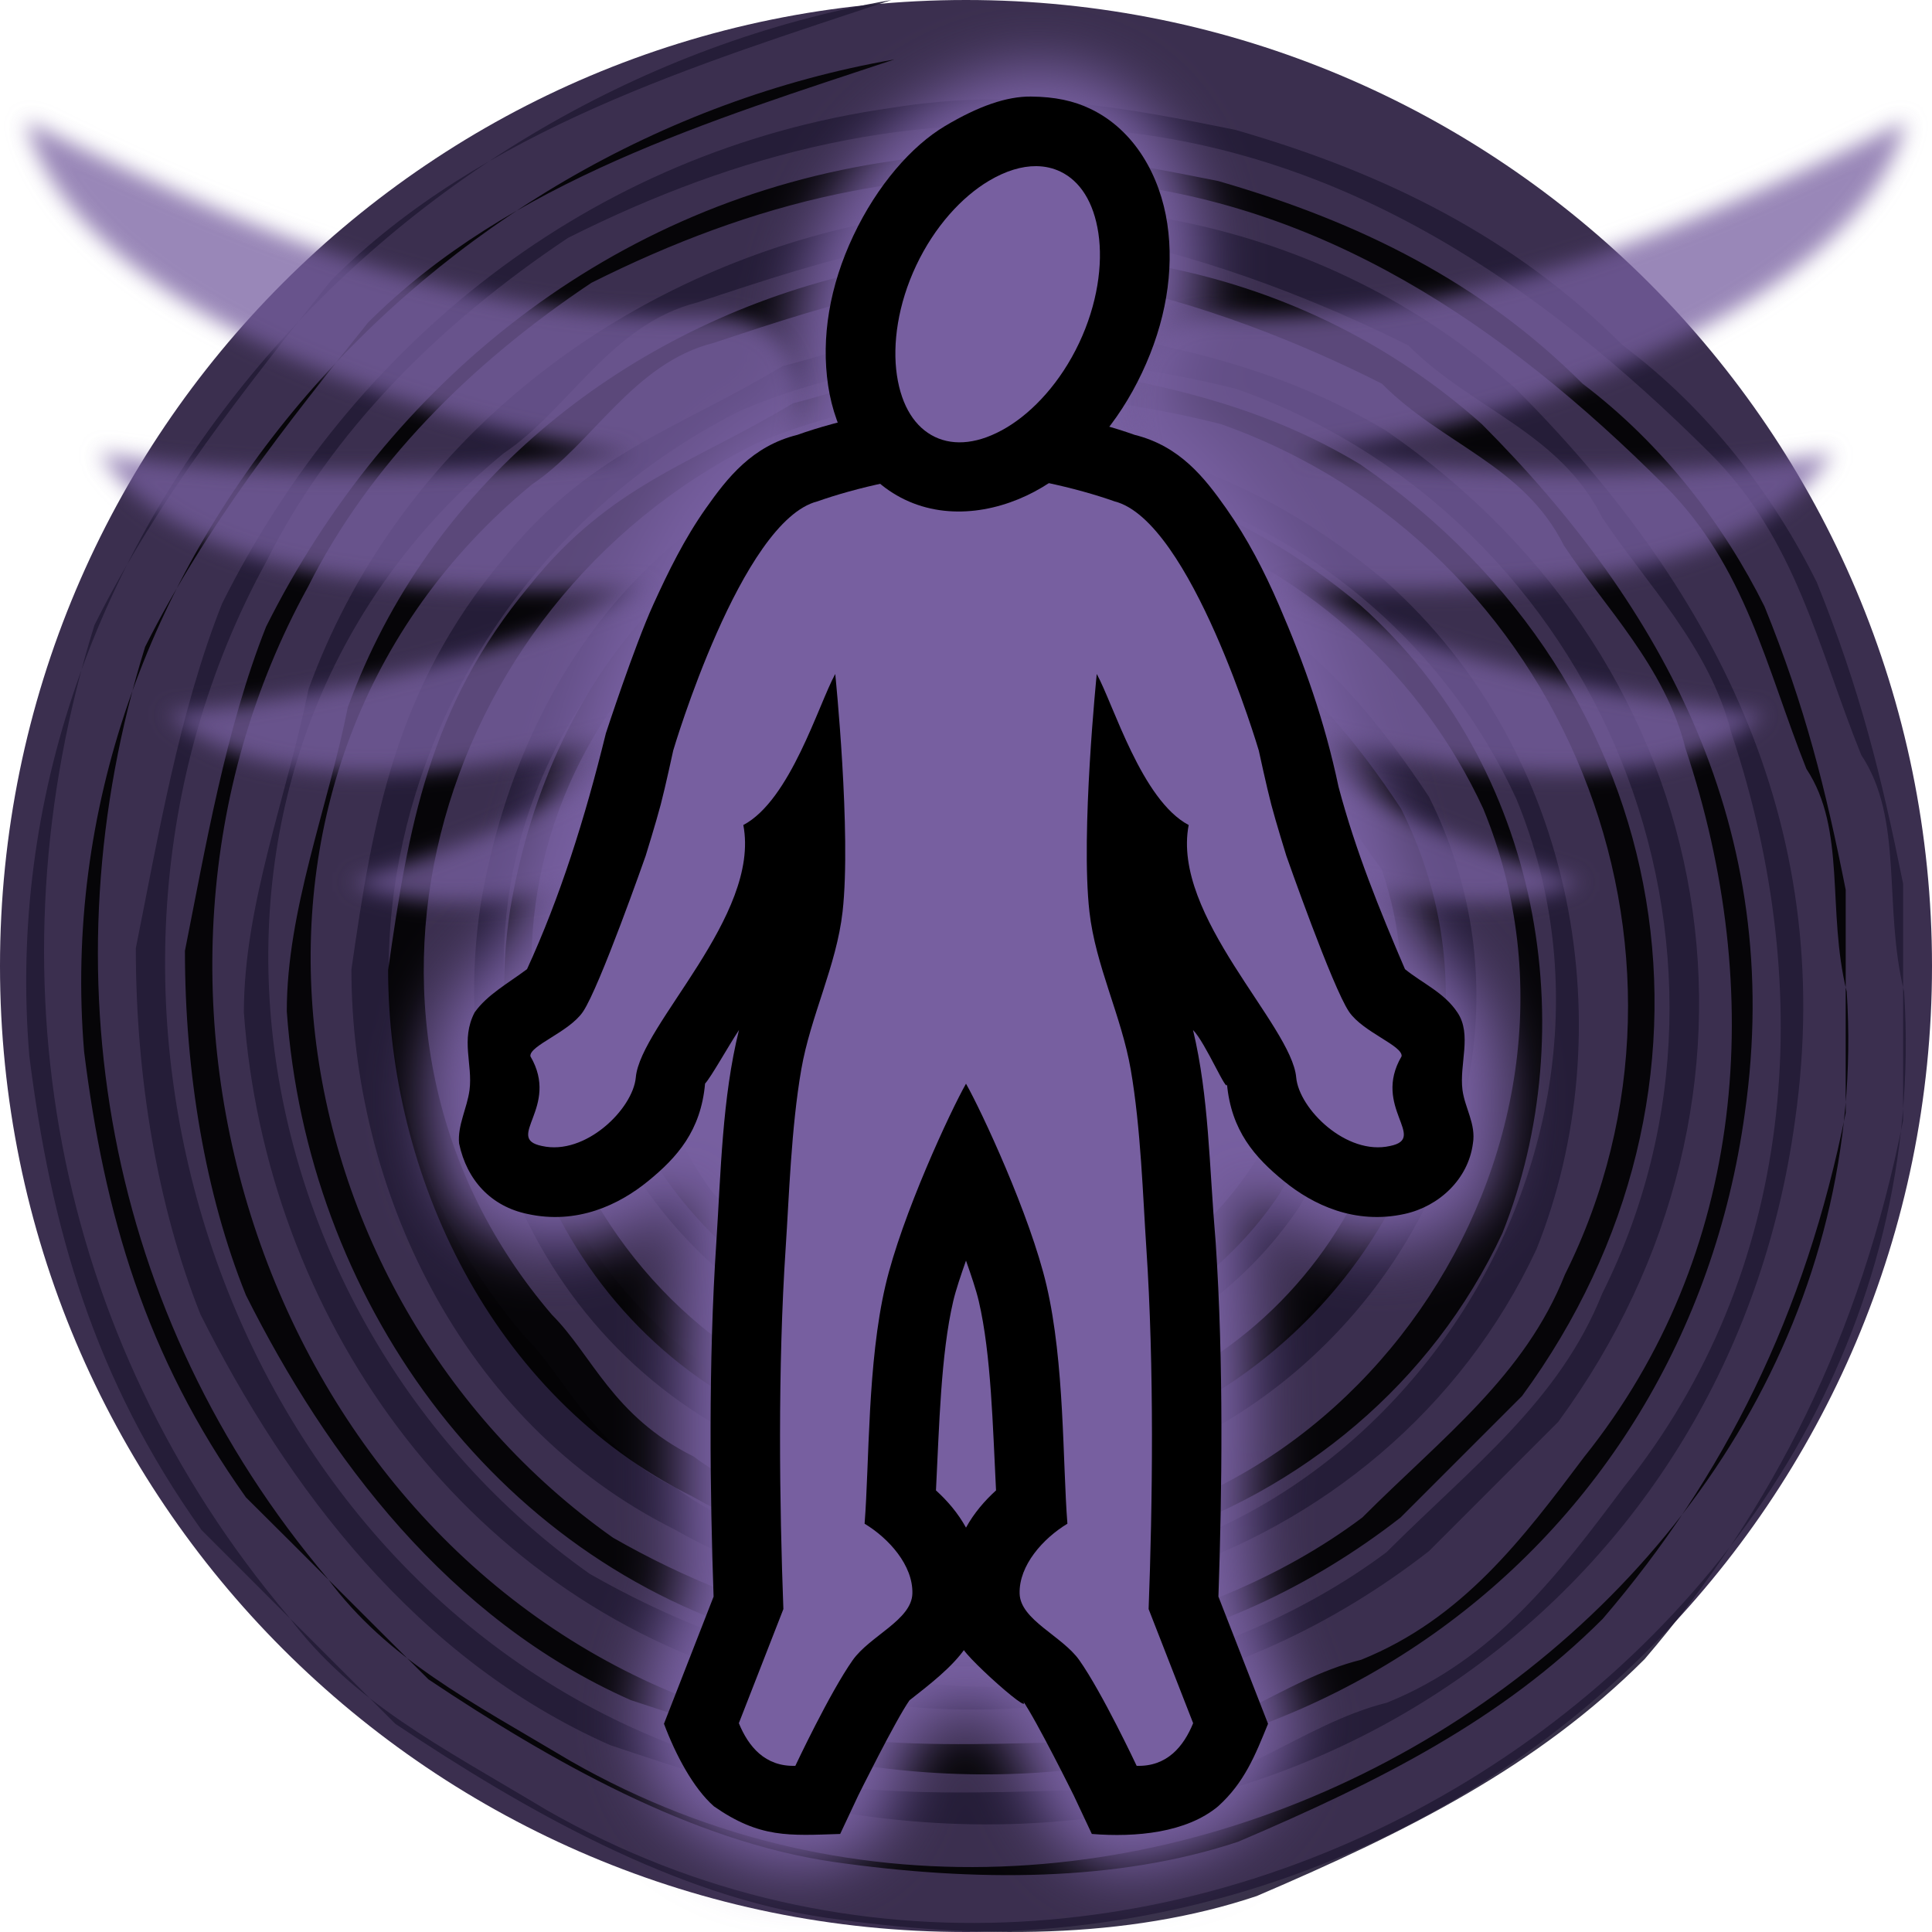
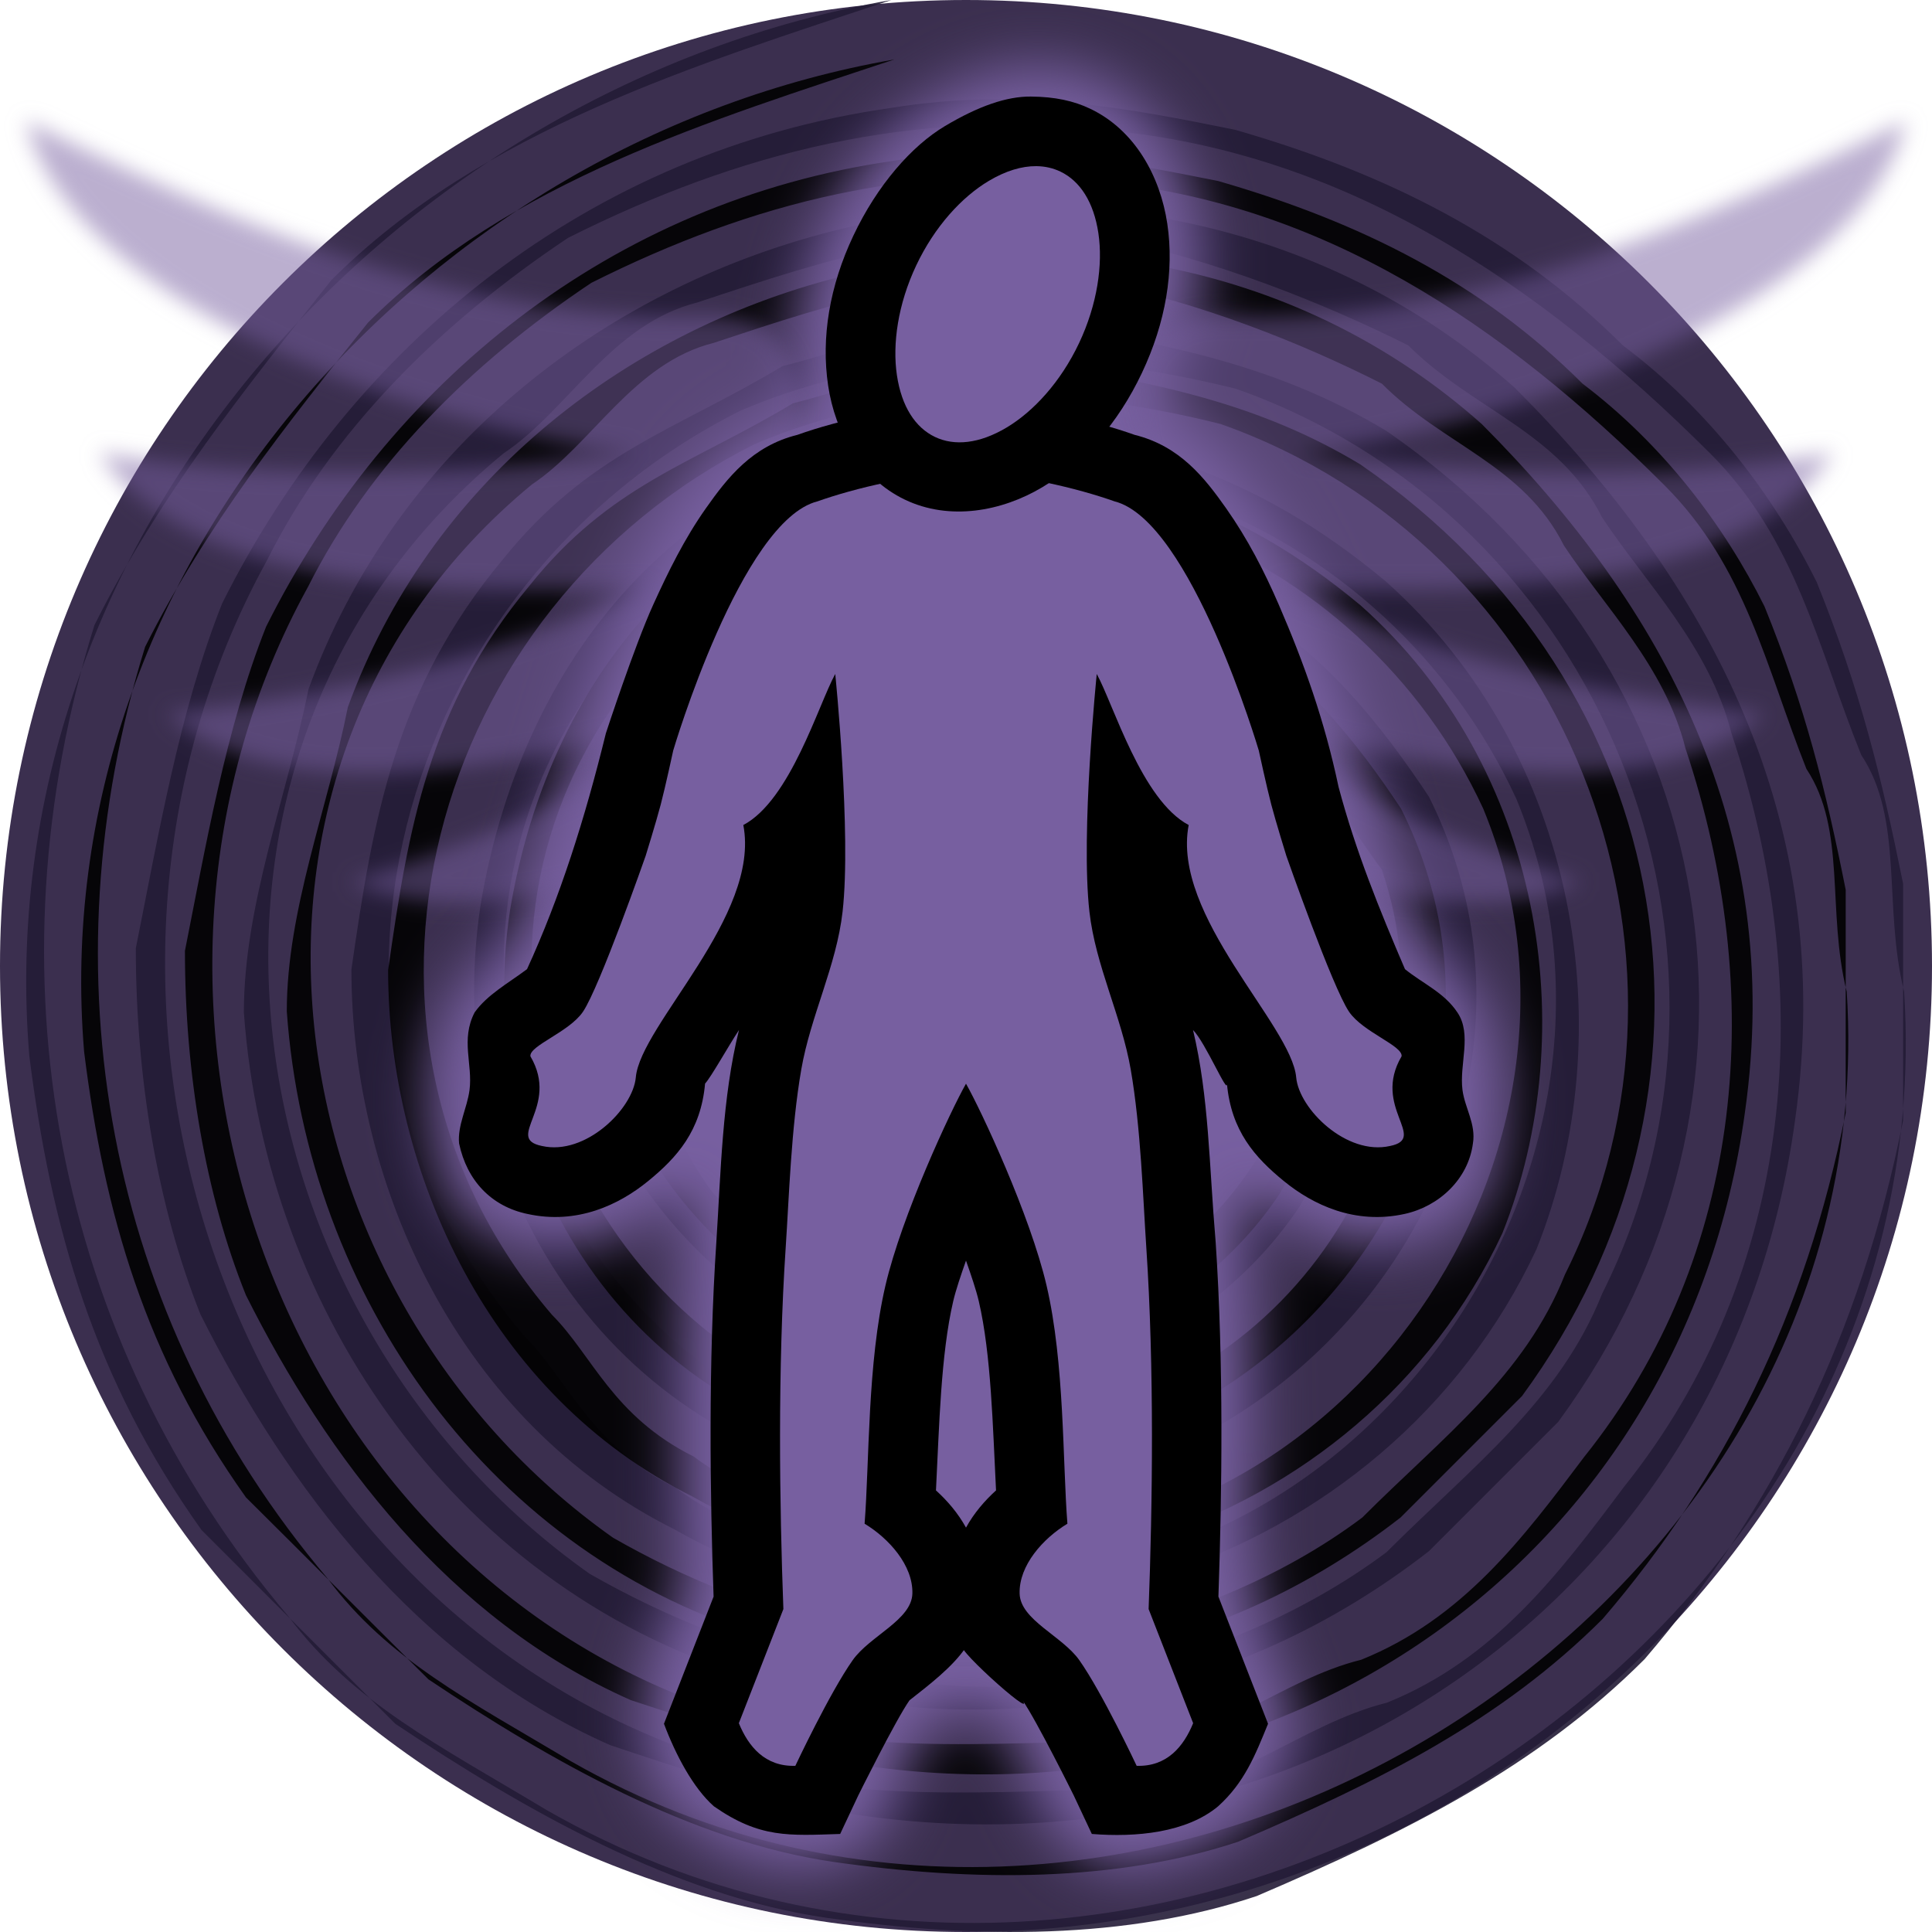
<svg xmlns="http://www.w3.org/2000/svg" xmlns:xlink="http://www.w3.org/1999/xlink" height="500" viewBox="0 0 500 500" width="500">
  <filter id="a" color-interpolation-filters="sRGB" height="1.077" width="1.129" x="-.064" y="-.038">
    <feGaussianBlur stdDeviation="7.444" />
  </filter>
  <filter id="b" color-interpolation-filters="sRGB" height="1.064" width="1.027" x="-.013" y="-.032">
    <feGaussianBlur stdDeviation="2.69" />
  </filter>
  <g transform="translate(-500)">
    <path d="m926.777 73.223c45.241 45.241 73.223 107.741 73.223 176.777 0 69.036-27.982 131.536-73.223 176.777-45.241 45.241-107.741 73.223-176.777 73.223-69.036 0-131.536-27.982-176.777-73.223-45.241-45.241-73.223-107.741-73.223-176.777 0-69.036 27.982-131.536 73.223-176.777 45.241-45.241 107.741-73.223 176.777-73.223 69.036 0 131.536 27.982 176.777 73.223z" fill="#3b2f4f" />
    <g transform="translate(500)">
      <path d="m230.649 0c-128.192 22.347-234.171 139.432-223.064 273.244 5.62 44.559 16.726 83.632 44.559 122.706l50.179 50.179c33.453 22.347 72.526 44.559 111.465 50.179 39.073 5.62 78.012 5.62 111.465-5.62 39.073-16.726 72.526-33.453 100.359-61.286 33.453-39.073 55.8-83.632 66.906-139.432v-61.286c-5.62-27.833-11.106-50.179-22.347-78.012-11.106-22.347-27.833-44.559-50.179-61.286-27.833-27.833-61.286-44.559-100.359-55.8-27.833-5.62-55.8-11.106-89.253-5.62-78.012 11.106-139.432 61.286-172.885 128.192-11.106 27.833-16.726 61.286-22.347 89.253 0 33.453 5.62 66.906 16.726 94.739 22.347 44.559 55.8 89.253 105.979 111.465 16.726 5.62 33.453 11.106 55.8 16.726 122.706 22.347 234.171-55.8 250.897-178.371 11.106-78.012-22.347-139.432-72.526-189.612-100.359-89.253-267.624-44.559-312.183 78.012-5.62 27.833-16.726 55.8-16.726 83.632 5.62 78.012 55.8 150.538 133.812 172.885 61.286 16.726 122.706 5.62 172.885-33.453 11.106-11.106 22.347-22.347 33.453-33.453 61.286-83.632 44.559-195.098-44.559-256.517-27.833-16.726-55.8-22.347-89.253-27.833-22.347-5.62-44.559 5.62-66.906 11.106-27.833 16.726-50.179 22.347-72.526 50.179-27.833 33.453-33.453 66.906-39.073 105.979 0 55.8 27.833 117.085 83.632 144.918 78.012 44.559 183.991 11.106 223.064-72.526 22.347-55.8 11.106-128.192-39.073-172.885-33.453-27.833-66.906-39.073-111.465-39.073-66.906 5.62-111.465 55.8-122.706 122.706-11.106 72.526 33.453 139.432 105.979 150.538 100.359 16.726 183.991-89.253 139.432-178.371-11.106-16.726-27.833-39.073-50.179-50.179-27.833-11.106-55.8-16.726-83.632-11.106-33.453 5.62-55.8 27.833-72.526 50.179-16.726 27.833-16.726 55.8-11.106 83.632 11.106 33.453 39.073 61.286 72.526 72.526 44.559 16.726 89.253-5.62 111.465-39.073 33.453-55.8 5.62-117.085-50.179-139.432-50.179-16.726-122.706 27.833-105.979 89.253 5.62 16.726 11.106 39.073 27.833 50.179 22.347 16.727 50.179 16.727 72.526 11.106 22.347-11.106 39.073-33.453 39.073-61.286-5.62-16.726-5.62-39.073-22.347-50.179-13.916-8.363-29.238-11.14-43.171-8.347-13.933 2.793-26.478 11.157-34.841 25.073-5.62 16.726-11.106 33.453 9.501 44.827 41.749-49.109 35.326.401 29.84-16.459v5.62c16.726-5.62 22.347-22.347 27.833-33.453 5.62 5.62 16.726 11.106 16.726 22.347 11.106 39.073-27.833 72.526-66.906 61.286-33.453-11.106-44.559-50.179-39.073-83.632 5.62-22.347 22.347-39.073 50.179-44.559 33.453-5.62 66.906 11.106 83.632 39.073 16.726 27.833 16.726 50.179 0 78.012-33.453 55.8-105.979 55.8-150.538 11.106-33.453-44.559-22.347-117.085 27.833-144.918 16.726-11.106 39.073-16.726 61.286-16.726 11.106 0 27.833 5.62 39.073 11.106 27.833 11.106 39.073 39.073 55.8 61.286 5.62 16.726 5.62 27.833 5.62 44.559-5.62 72.526-72.526 122.706-144.918 105.979-83.632-22.347-122.706-122.706-72.526-195.098 11.106-16.726 22.347-27.833 39.073-39.073 78.012-44.559 167.265-5.62 200.718 66.906 39.073 94.739-39.073 206.338-139.432 200.718-27.833-5.62-55.8-5.62-78.012-22.347-22.347-11.106-27.833-27.833-39.073-39.073-66.906-78.012-33.453-195.098 55.8-239.791 39.073-16.726 83.632-16.726 128.192-5.62 94.739 33.453 139.432 144.918 94.739 234.171-11.106 27.833-33.453 44.559-55.8 66.906-22.347 16.726-50.179 27.833-78.012 33.453-44.559 5.62-89.253-5.62-128.192-27.833-94.739-66.906-117.085-211.824-22.347-289.97 16.727-11.106 27.833-33.453 50.179-39.073 33.453-11.106 66.906-22.347 105.979-16.726 27.833 5.62 55.8 16.726 78.012 27.833 16.726 16.726 39.073 22.347 50.179 44.559 11.106 16.726 27.833 33.453 33.453 55.8 22.347 66.906 16.726 139.432-27.833 195.098-16.726 22.347-33.453 44.559-61.286 55.8-22.347 5.62-39.073 22.347-61.286 22.347-39.073 0-83.632 5.62-122.706-11.106-117.085-44.559-167.265-195.098-105.979-306.697 16.727-33.453 44.559-61.286 78.012-83.632 44.559-22.347 89.253-33.453 139.432-27.833 61.286 5.62 111.465 39.073 156.159 83.632 22.347 22.347 27.833 50.179 39.073 78.012 11.106 16.727 5.62 39.073 11.106 61.286 11.106 172.885-195.098 301.077-351.256 211.824-27.833-16.726-50.179-27.833-66.906-50.179-61.286-72.526-78.012-167.265-50.179-256.517 16.726-33.453 39.073-61.286 61.286-89.253 39.073-39.073 94.739-55.8 144.918-72.526" fill="#221b35" opacity=".9" />
      <path d="m231.451 15.388c-120.565 21.008-220.121 131.002-209.683 256.785 5.219 41.883 15.79 78.681 41.883 115.346 15.79 15.656 31.446 31.446 47.236 47.102 31.446 21.009 68.11 41.883 104.775 47.236 36.664 5.219 73.329 5.219 104.775-5.219 36.664-15.656 68.11-31.446 94.337-57.673 31.446-36.664 52.454-78.681 62.892-131.002v-57.673c-5.219-26.227-10.437-47.236-21.009-73.329-10.437-21.008-26.227-41.883-47.102-57.673-26.227-26.227-57.673-41.883-94.337-52.454-26.227-5.219-52.454-10.437-83.9-5.219-73.329 10.437-131.002 57.673-162.448 120.565-10.437 26.227-15.79 57.673-21.008 83.9 0 31.446 5.219 62.892 15.79 89.119 21.008 41.883 52.454 83.9 99.556 104.775 15.79 5.219 31.446 10.437 52.454 15.656 115.346 21.008 220.121-52.454 235.91-167.666 10.437-73.329-21.008-131.002-68.11-178.237-94.337-83.9-251.566-41.883-293.45 73.329-5.219 26.227-15.79 52.454-15.79 78.681 5.219 73.329 52.454 141.573 125.783 162.448 57.673 15.79 115.346 5.219 162.448-31.446 10.437-10.437 21.008-21.008 31.446-31.446 57.673-78.681 41.883-183.456-41.883-241.129-26.227-15.79-52.454-21.008-83.9-26.227-21.008-5.219-41.883 5.219-62.892 10.437-26.227 15.79-47.236 21.008-68.11 47.102-26.227 31.446-31.446 62.892-36.664 99.556 0 52.454 26.227 110.127 78.681 136.221 73.329 41.883 173.019 10.437 209.683-68.11 21.008-52.454 10.437-120.565-36.664-162.448-31.446-26.227-62.892-36.664-104.775-36.664-62.892 5.219-104.775 52.454-115.346 115.346-10.437 68.11 31.446 131.002 99.556 141.573 94.337 15.656 173.019-83.9 131.002-167.666-10.437-15.79-26.227-36.664-47.102-47.236-26.227-10.437-52.454-15.656-78.681-10.437-31.446 5.219-52.454 26.227-68.11 47.236-15.79 26.227-15.79 52.454-10.437 78.681 10.437 31.446 36.664 57.673 68.11 68.11 41.883 15.79 83.9-5.219 104.775-36.664 31.446-52.454 5.219-110.127-47.102-131.002-47.236-15.79-115.346 26.227-99.556 83.9 5.219 15.656 10.437 36.664 26.227 47.236 21.008 15.79 47.102 15.79 68.11 10.437 21.008-10.437 36.664-31.446 36.664-57.673-5.219-15.79-5.219-36.664-21.008-47.236-13.114-7.895-27.532-10.504-40.629-7.861-13.097 2.643-24.872 10.538-32.7 23.651-5.219 15.656-10.437 31.446 8.965 42.151 39.207-46.7 33.052-.268 27.967-16.057v5.219c15.79-5.219 21.008-21.008 26.227-31.446 5.219 5.219 15.656 10.437 15.656 21.008 10.437 36.664-26.227 68.11-62.892 57.673-31.446-10.437-41.883-47.236-36.664-78.681 5.219-21.008 21.008-36.664 47.102-41.883 31.446-5.219 62.892 10.437 78.681 36.664 15.656 26.227 15.656 47.236 0 73.329-31.446 52.454-99.556 52.454-141.573 10.437-31.446-41.883-21.008-110.127 26.227-136.221 15.79-10.437 36.664-15.656 57.673-15.656 10.437 0 26.227 5.219 36.664 10.437 26.227 10.437 36.664 36.664 52.454 57.673 5.219 15.79 5.219 26.227 5.219 41.883-5.219 68.11-68.11 115.346-136.221 99.556-78.681-21.008-115.346-115.346-68.11-183.456 10.437-15.656 21.008-26.227 36.664-36.664 73.329-41.883 157.229-5.219 188.675 62.892 36.664 89.119-36.664 193.893-131.002 188.675-26.227-5.219-52.454-5.219-73.329-21.008-21.008-10.437-26.227-26.227-36.664-36.664-62.892-73.329-31.446-183.456 52.454-225.339 36.664-15.79 78.681-15.79 120.565-5.219 89.119 31.446 131.002 136.221 89.119 220.121-10.437 26.227-31.446 41.883-52.454 62.892-21.008 15.79-47.236 26.227-73.329 31.446-41.883 5.219-83.9-5.219-120.565-26.227-89.119-62.892-110.127-199.112-21.008-272.575 15.656-10.437 26.227-31.446 47.102-36.664 31.446-10.437 62.892-21.008 99.556-15.656 26.227 5.219 52.454 15.656 73.329 26.227 15.656 15.79 36.664 21.008 47.102 41.883 10.437 15.79 26.227 31.446 31.446 52.454 21.008 62.892 15.79 131.002-26.227 183.456-15.79 21.008-31.446 41.883-57.673 52.454-21.008 5.219-36.664 21.008-57.673 21.008-36.664 0-78.681 5.219-115.346-10.437-110.127-41.883-157.229-183.456-99.556-288.231 15.79-31.446 41.883-57.673 73.329-78.681 41.883-21.008 83.9-31.446 131.002-26.227 57.673 5.219 104.775 36.664 146.792 78.681 21.009 21.008 26.227 47.102 36.664 73.329 10.437 15.79 5.219 36.664 10.437 57.673 10.437 162.448-183.456 283.012-330.248 199.112-26.227-15.656-47.236-26.227-62.892-47.236-57.673-68.11-73.329-157.229-47.236-241.129 15.79-31.446 36.664-57.673 57.673-83.9 36.664-36.664 89.119-52.454 136.221-68.11" opacity=".9" />
    </g>
  </g>
  <path d="m265.482 17.008c-39.798 4.366-65.499 49.36-58.527 86.918-28.116 6.849-39.876 36.893-49.901 60.929-10.795 26.535-14.385 55.803-27.801 81.234-21.033 12.011-21.429 44.383-12.883 63.994 15.037 20.417 46.86 14.221 61.851-3.091-2.489 34.875-2.9 69.872-1.58 104.807-13.656 21.873-17.698 51.423 8.748 65.496 20.163 11.513 43.404 7.383 47.841-16.887 4.753-20.709 24.717-26.753 31.537-3.859 6.193 18.297 16.29 33.42 37.804 25.071 18.184-2.586 31.75-20.464 33.324-37.708-11.087-20.738-14.336-42.76-11.82-65.935.225-23.755-.602-47.515-2.503-71.195 15.598 18.895 51.109 23.762 64.379-.124 3.747-17.686 5.035-42.665-9.043-56.219-15.051-11.869-17.273-34.416-23.489-52.03-8.223-30.93-18.765-63.844-42.768-86.252-21.66-6.197 4.048-26.142-.043-42.294 2.599-26.463-16.29-55.064-45.126-52.856z" fill="#775fa0" filter="url(#a)" />
-   <g fill="#775fa0" filter="url(#b)" opacity=".75" transform="translate(-493.4461 -124.7929)">
+   <g fill="#775fa0" filter="url(#b)" opacity=".5" transform="translate(-493.4461 -124.7929)">
    <path id="c" d="m736.18 324.953c-31.349-23.425-46.175-55.648-38.682-81.753 5.945-20.713.155-37.216-21.234-36.604-60.417 1.725-115.621-20.589-176.034-50.481l-0.0.001c11.22 45.836 96.393 78.341 157.667 85.918-38.102 5.127-95.021 7.906-138.717-.146 22.229 34.861 86.14 37.103 143.701 34.629-41.276 17.521-78.89 28.102-126.322 32.791 26.786 24.645 88.312 15.681 139.261-.041-26.864 19.5-58.322 33.906-92.02 43.776 27.741 11.434 65.455 3.051 100.708-16.251 10.681-5.848 22.363.736 32.957 11.931" fill="#775fa0" stroke-width=".9" />
    <use fill="#775fa0" transform="matrix(-1 0 0 1 1486.892 .000007)" xlink:href="#c" />
  </g>
  <path d="m250 104.469c-14.794 0-33.235 4.337-43.643 8.073-11.748 2.92-18.13 11.144-23.68 19.013-5.549 7.868-9.729 16.364-13.656 25.014-4.876 10.74-12.221 33.209-12.221 33.209-5.472 22.289-11.894 42.488-20.406 61.039-4.897 3.663-10.341 6.627-13.57 11.209-3.656 7.067-.45 13.414-1.312 20.059-.605 4.661-3.154 9.226-2.701 13.838 2.035 9.664 8.401 16.295 17.631 18.234 12.92 2.865 23.791-2.372 31.275-8.479 7.524-6.14 13.661-13.016 14.756-25.246 1.567-1.689 5.994-9.652 8.777-13.869-4.366 17.584-4.697 36.969-5.863 54.924-2.089 31.162-1.643 64.941-.711 91.717l-12.842 32.908c3.048 8.101 7.592 16.667 12.93 21.367 11.88 8.28 19.421 7.579 32.672 7.146l4.688-9.975s9.694-19.561 13.252-24.611c4.794-3.784 11.146-8.563 14.625-13.768-6.1-2.76 18.345 19.334 14.625 13.768 3.558 5.051 13.252 24.611 13.252 24.611l4.688 9.975c11.413.929 24.48-.321 32.672-7.146 6.846-6.174 9.628-13.276 12.93-21.367l-12.842-32.908c.932-26.776 1.378-60.555-.711-91.717-1.718-20.026-1.703-37.498-5.863-54.924 3.23 3.22 9.05 17.08 8.777 13.869 1.095 12.23 7.232 19.107 14.756 25.246 7.484 6.107 18.356 11.343 31.275 8.479 8.884-1.961 16.423-9 17.631-18.234.839-4.995-2.096-9.177-2.701-13.838-.862-6.645 2.526-14.407-1.312-20.061-3.429-5.172-8.959-7.466-13.57-11.207-6.611-15.424-12.764-30.53-17.184-47.143-3.605-17.08-8.883-31.939-15.443-47.105-3.772-8.719-8.107-17.145-13.656-25.014-5.549-7.868-11.931-16.093-23.68-19.013-10.408-3.736-28.848-8.073-43.643-8.073zm0 221.773c1.337 3.814 2.63 7.598 3.312 10.52 3.209 13.738 3.622 32.536 4.461 48.953-2.972 2.702-5.691 5.854-7.773 9.633-2.082-3.779-4.801-6.931-7.773-9.633.839-16.417 1.252-35.215 4.461-48.953.682-2.922 1.975-6.706 3.312-10.52z" />
  <path d="m211.567 129.751c-19.781 4.985-37.337 64.471-37.337 64.471s-2.023 9.38-3.24 14.019c-1.167 4.45-3.893 13.242-3.893 13.242s-11.932 34.07-16.245 40.382c-3.613 5.288-13.933 8.755-13.583 11.5 7.743 13.19-6.892 21.196 2.973 23.21 11.251 2.566 23.571-9.567 24.303-17.75 1.216-13.572 32.337-41.802 27.825-65.31 12.183-6.438 19.46-31.228 23.79-39.09 0 0 4.203 41.146 1.896 61.539-1.581 13.972-8.283 26.955-10.686 40.81-2.626 15.138-3.17 33.198-4.022 45.915-2.109 31.462-1.616 66.851-.61 93.74l-11.523 29.531c2.461 6.029 6.774 11.288 14.619 11.033 0 0 8.859-18.85 14.827-27.322 4.45-6.316 15.285-10.408 15.463-17.27.189-7.292-6.089-14.281-12.368-18.065 1.256-15.965.709-41.573 5.402-61.669 4.248-18.187 16.874-45.225 20.842-52.212 3.967 6.988 16.594 34.026 20.842 52.212 4.694 20.095 4.147 45.703 5.402 61.669-6.278 3.783-12.557 10.773-12.368 18.065.178 6.863 11.014 10.954 15.463 17.27 5.969 8.472 14.827 27.322 14.827 27.322 7.845.256 12.158-5.003 14.619-11.033l-11.523-29.531c1.006-26.889 1.499-62.279-.61-93.74-.852-12.717-1.397-30.777-4.022-45.915-2.403-13.854-9.105-26.838-10.686-40.81-2.307-20.393 1.896-61.539 1.896-61.539 4.33 7.862 11.608 32.651 23.79 39.09-4.511 23.508 26.609 51.738 27.825 65.31.732 8.183 13.052 20.316 24.303 17.75 9.865-2.014-4.77-10.02 2.973-23.21.349-2.745-9.97-6.212-13.583-11.5-4.313-6.311-16.245-40.382-16.245-40.382s-2.726-8.792-3.893-13.242c-1.217-4.639-3.24-14.019-3.24-14.019s-17.556-59.486-37.337-64.471c-9.364-3.323-25.393-7.283-38.433-7.283s-29.068 3.96-38.433 7.283z" fill="#775fa0" stroke-width="36" />
  <path d="m244.583 32.607c-8.653 5.15-17.559 15.319-23.731 28.378s-8.383 26.404-6.53 38.807c1.796 12.027 8.321 24.003 19.879 29.525l.002.002h.002c11.564 5.521 25.027 3.036 35.475-3.184 10.776-6.414 19.682-16.583 25.855-29.643 6.173-13.058 8.381-26.403 6.557-38.618-1.824-12.215-8.351-24.192-19.908-29.712-4.33-2.069-9.148-3.121-15.407-3.173-6.259-.052-13.54 2.468-22.193 7.618z" />
  <path d="m268.184 43.001c-3.739-.032-7.893 1.203-12.271 3.808-7.003 4.168-14.043 11.83-18.788 21.869-4.746 10.039-6.209 20.365-5.001 28.454 1.208 8.089 4.762 13.519 9.836 15.943 5.074 2.423 11.508 1.761 18.511-2.407 7.003-4.168 14.043-11.83 18.789-21.869 4.746-10.039 6.209-20.365 5.001-28.454-1.209-8.089-4.764-13.519-9.838-15.941-1.902-.909-3.996-1.385-6.239-1.403z" fill="#775fa0" stroke-width="36" />
</svg>
